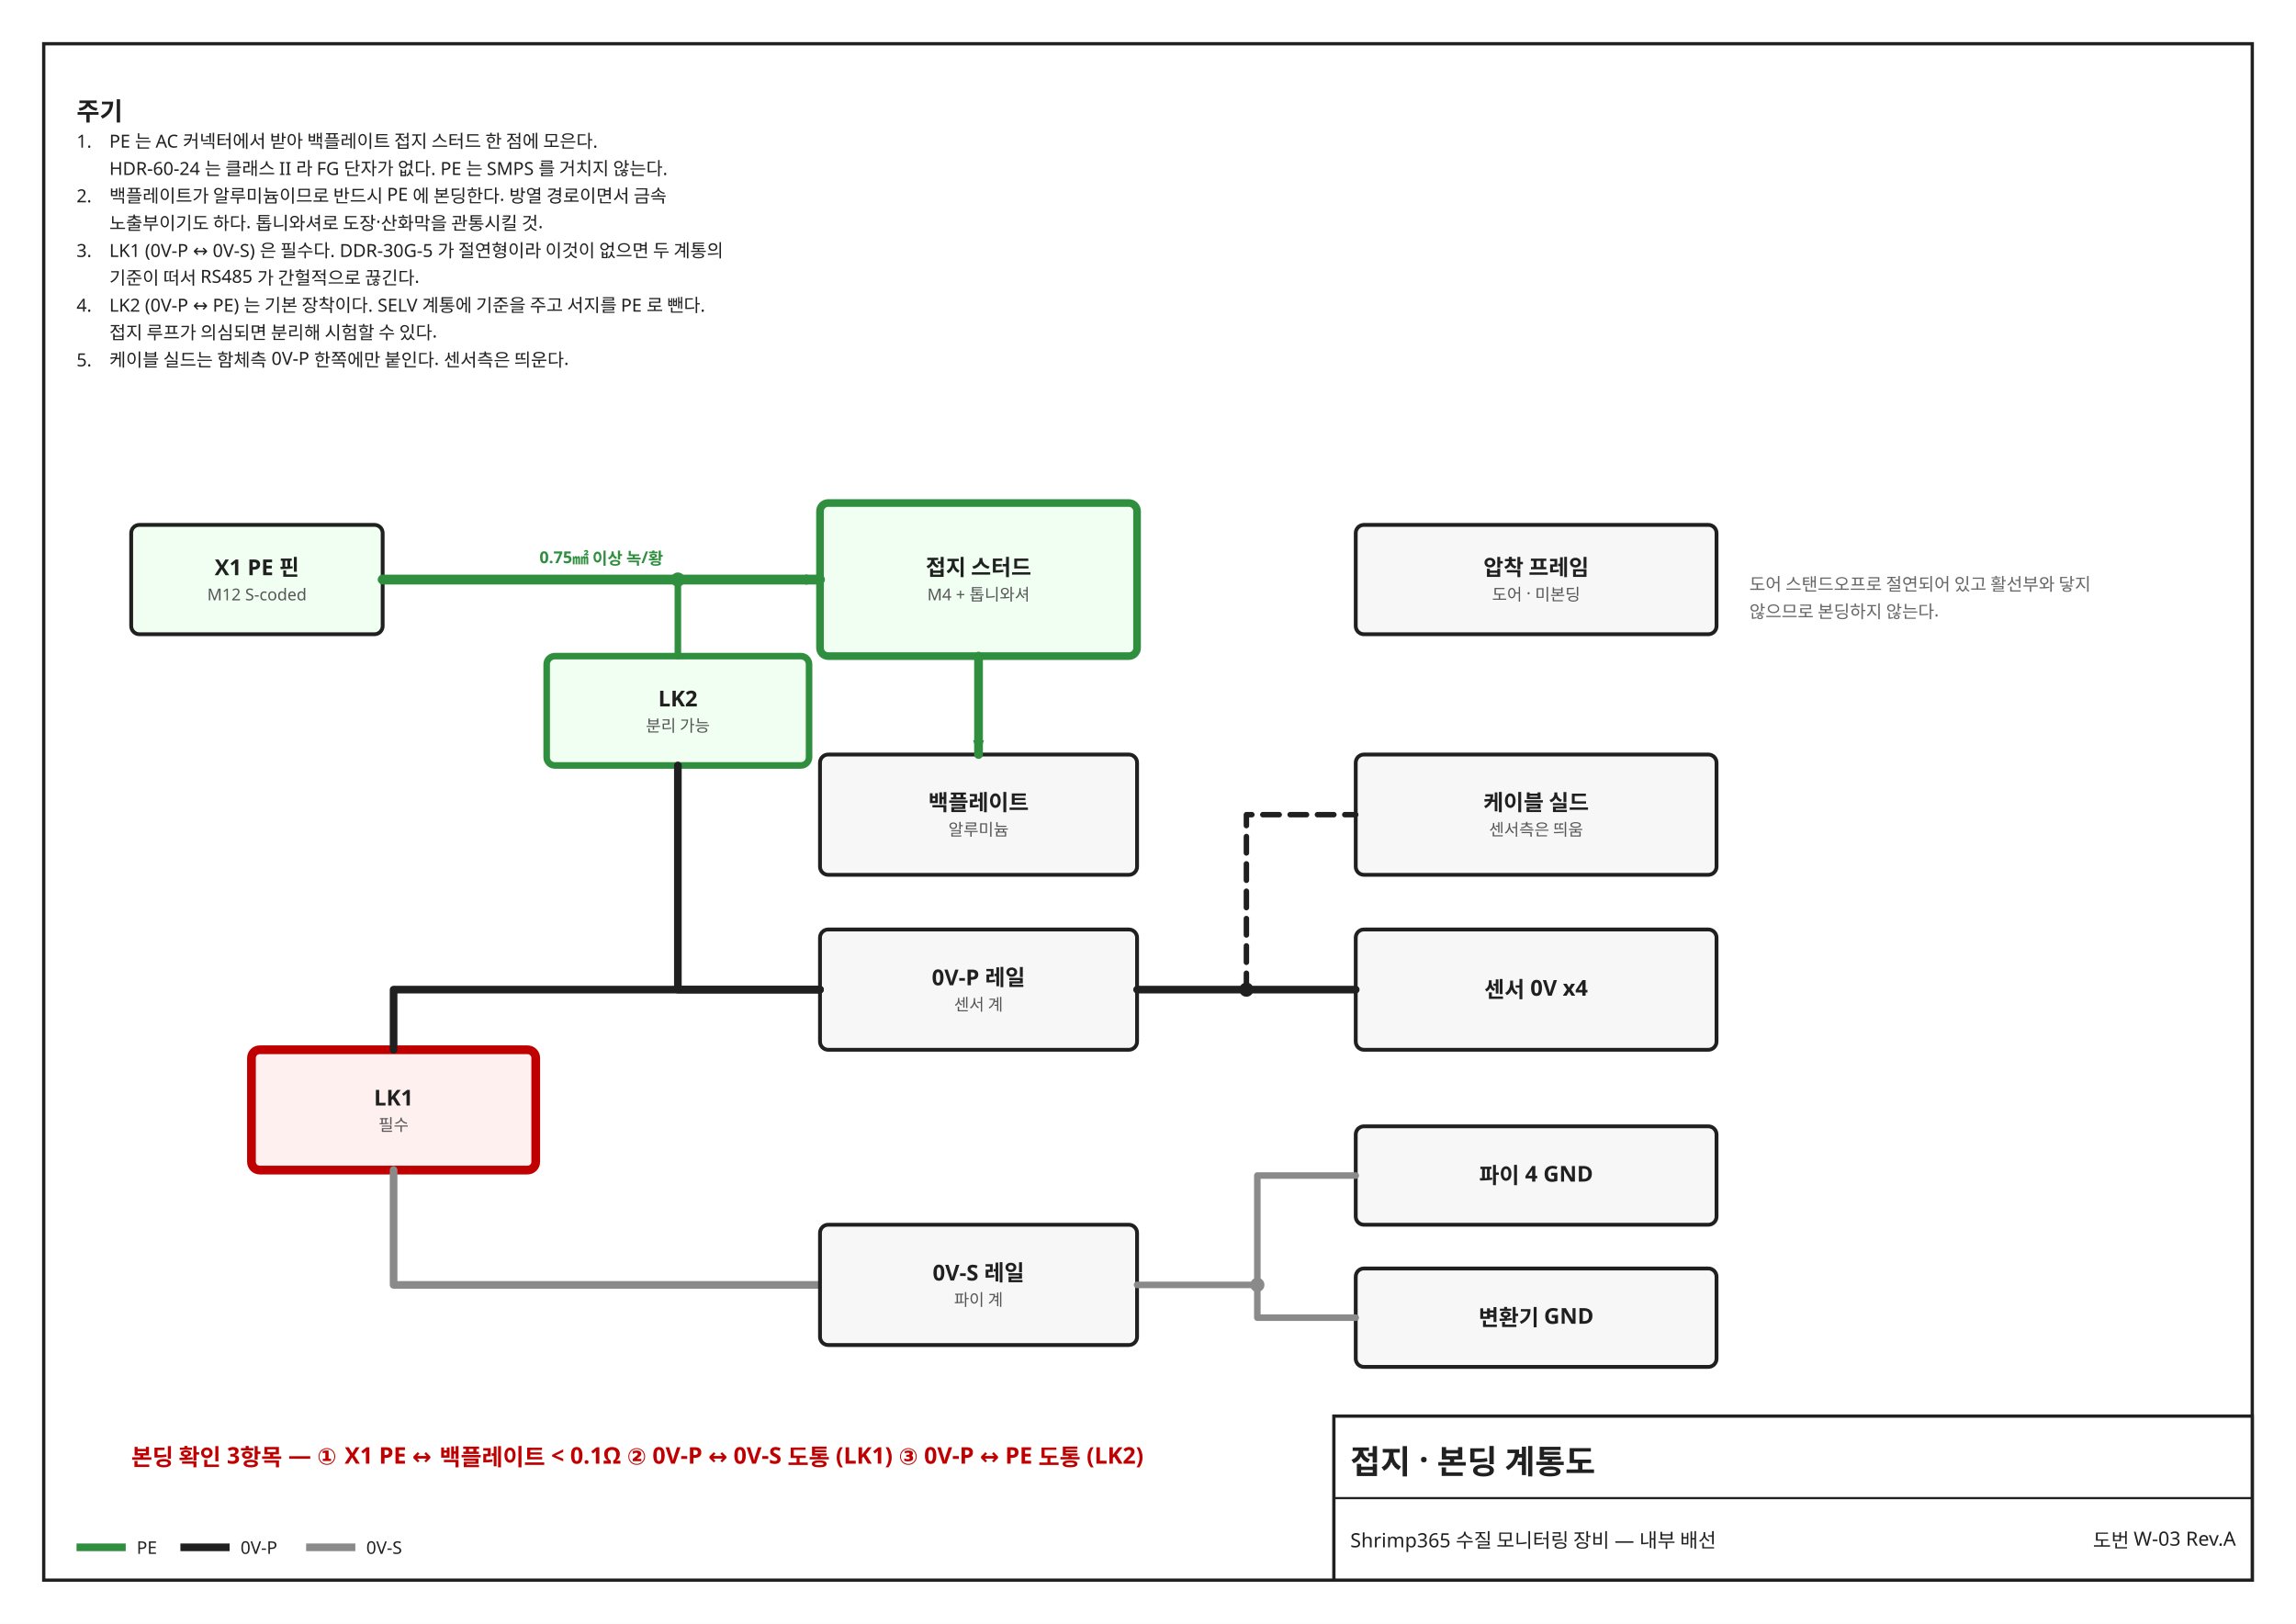
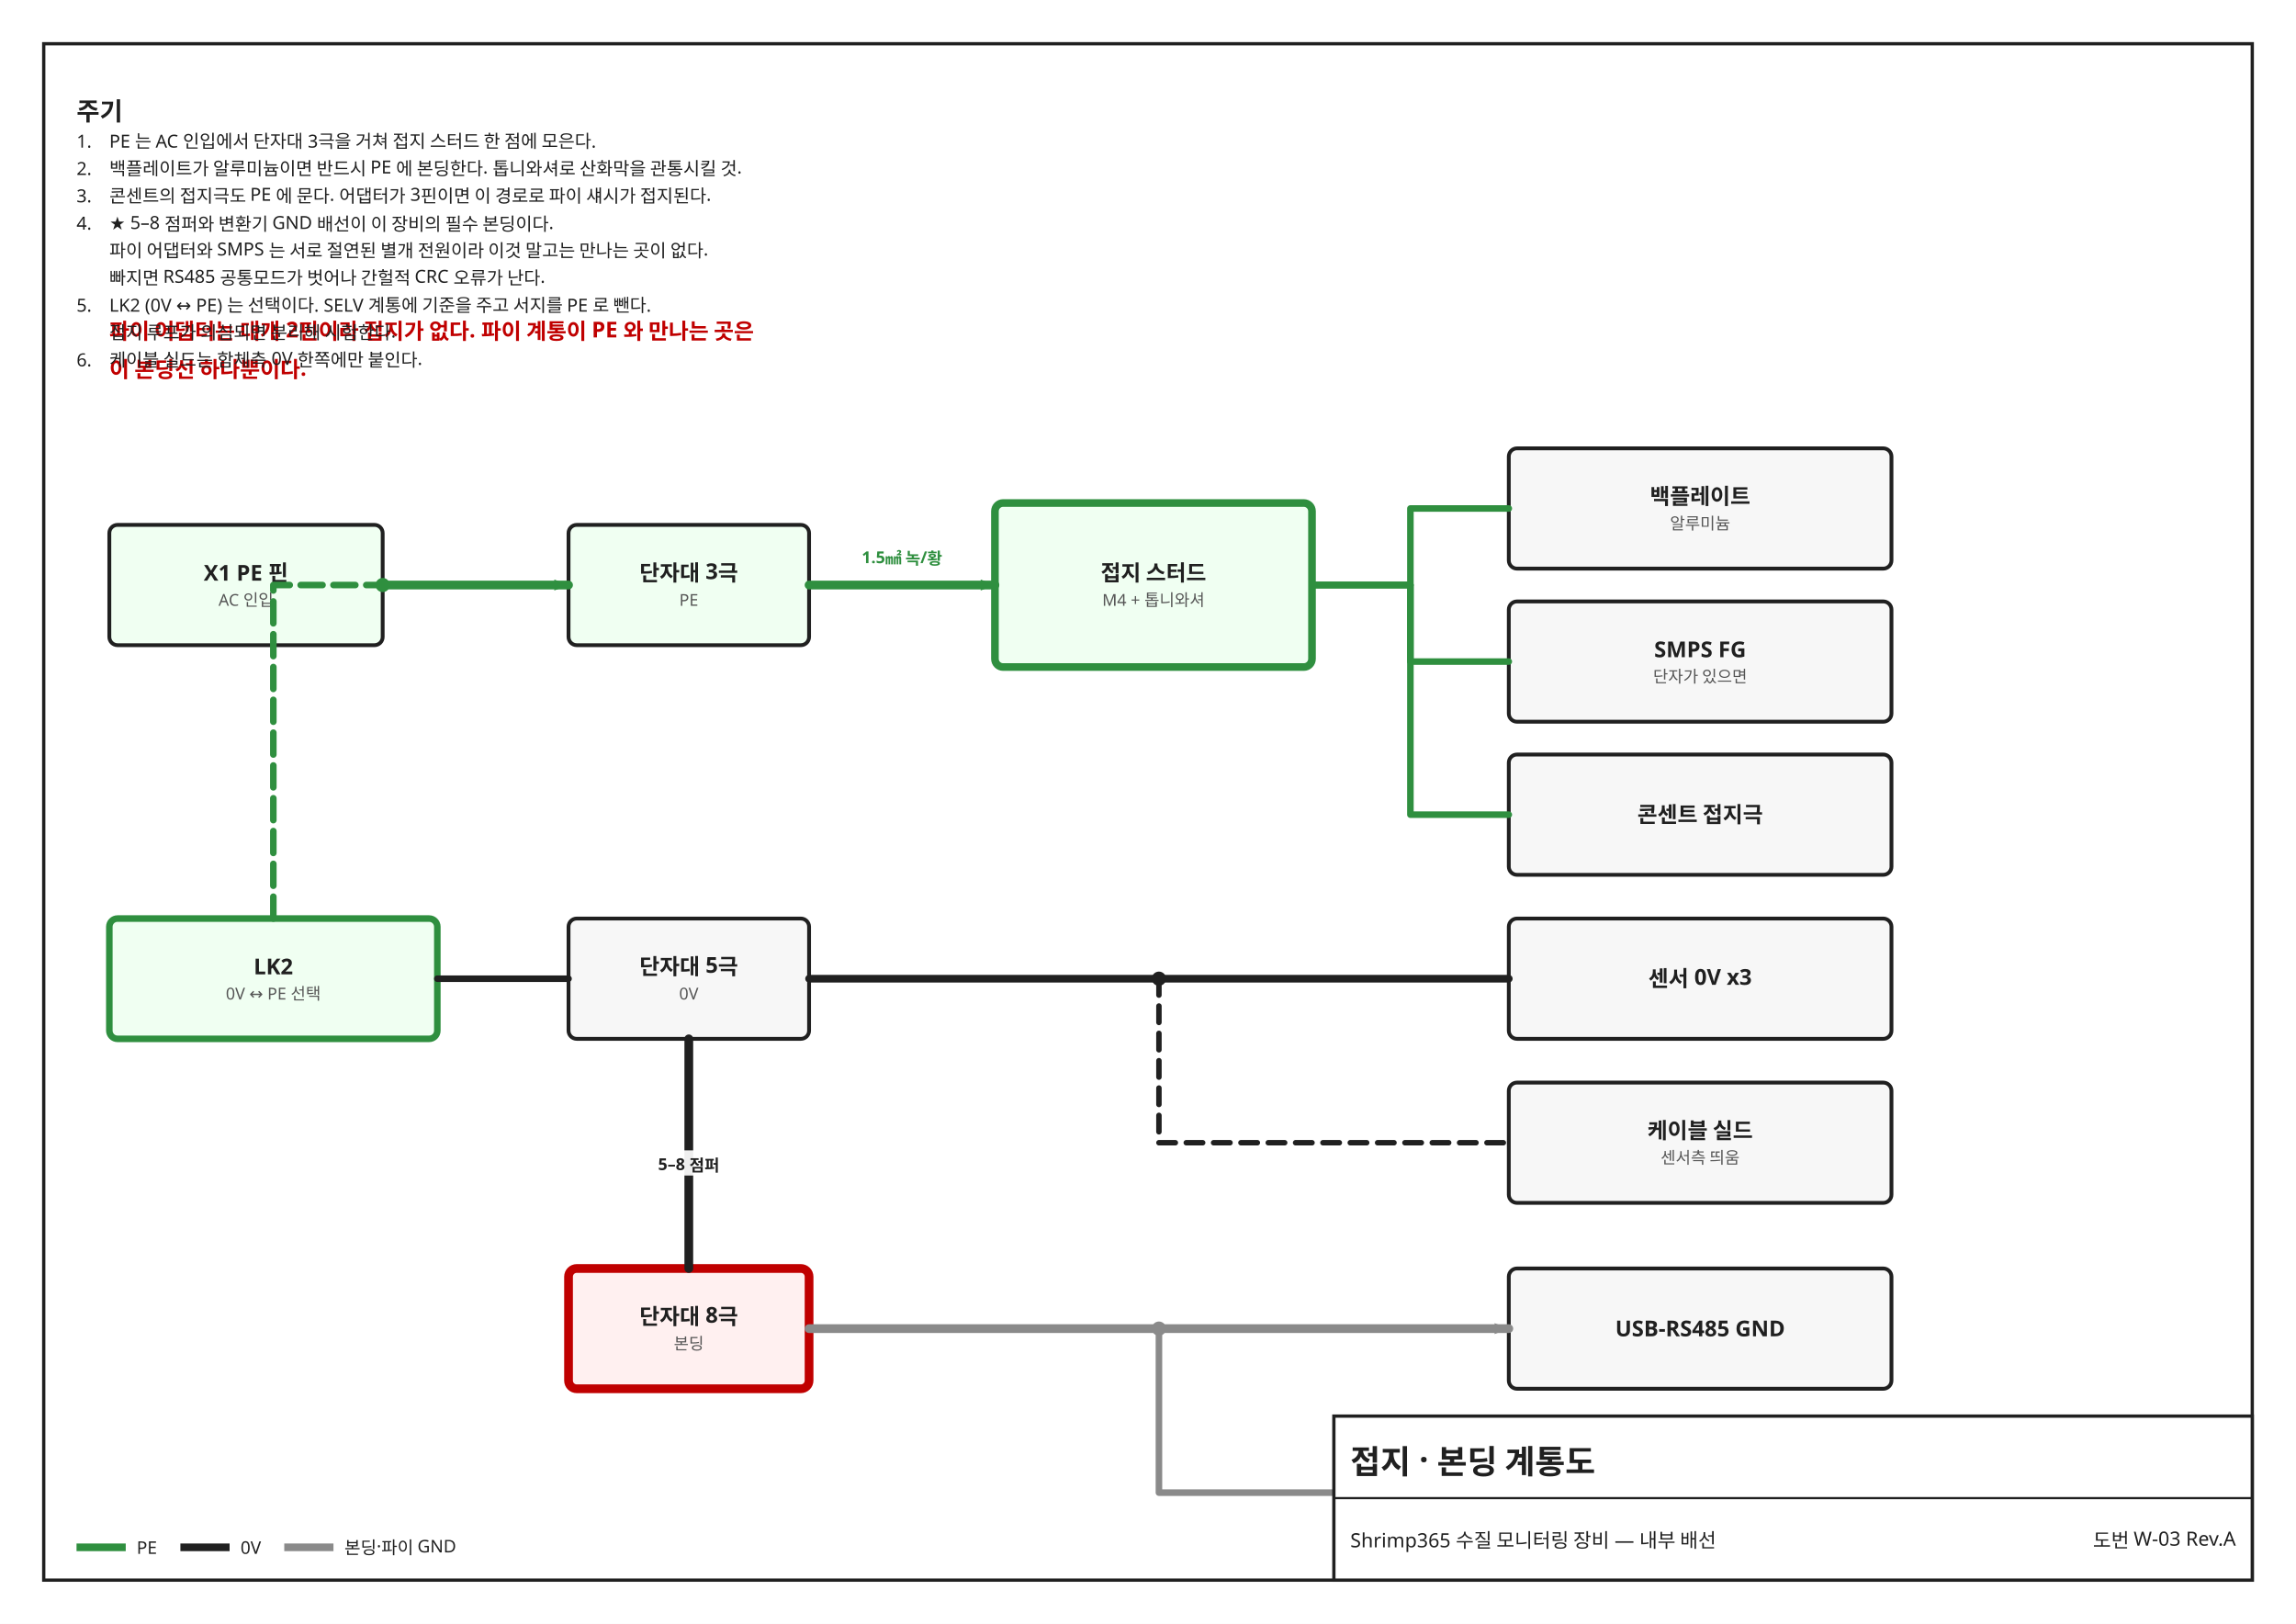
<svg xmlns="http://www.w3.org/2000/svg" width="420mm" height="297mm" viewBox="0 0 420 297">
  <rect x="0" y="0" width="420" height="297" fill="#ffffff" />
  <rect x="8" y="8" width="404" height="281" fill="none" stroke="#202020" stroke-width="0.6" />
-   <rect x="24.00" y="96.00" width="46.00" height="20.00" fill="#f0fff2" stroke="#202020" stroke-width="0.70" rx="1.5" />
-   <text x="47.00" y="105.20" font-family="sans-serif" font-size="4.00" text-anchor="middle" fill="#202020" font-weight="bold">X1 PE 핀</text>
-   <text x="47.00" y="109.80" font-family="sans-serif" font-size="3.00" text-anchor="middle" fill="#555" font-weight="normal">M12 S-coded</text>
-   <rect x="150.00" y="92.00" width="58.00" height="28.00" fill="#f0fff2" stroke="#2f8f3f" stroke-width="1.40" rx="1.5" />
-   <text x="179.00" y="105.20" font-family="sans-serif" font-size="4.00" text-anchor="middle" fill="#202020" font-weight="bold">접지 스터드</text>
-   <text x="179.00" y="109.80" font-family="sans-serif" font-size="3.00" text-anchor="middle" fill="#555" font-weight="normal">M4 + 톱니와셔</text>
-   <path d="M 70.00 106.00 L 150.00 106.00" fill="none" stroke="#2f8f3f" stroke-width="1.80" stroke-linejoin="round" stroke-linecap="round" />
-   <polygon points="150.00,106.00 147.40,107.00 147.40,105.00" fill="#2f8f3f" />
-   <rect x="96.40" y="99.40" width="27.20" height="4.6" fill="#ffffff" opacity="0.92" />
-   <text x="110.00" y="103.00" font-family="sans-serif" font-size="3.00" text-anchor="middle" fill="#2f8f3f" font-weight="bold">0.75㎟ 이상 녹/황</text>
-   <rect x="248.00" y="96.00" width="66.00" height="20.00" fill="#f7f7f7" stroke="#202020" stroke-width="0.70" rx="1.5" />
-   <text x="281.00" y="105.20" font-family="sans-serif" font-size="4.00" text-anchor="middle" fill="#202020" font-weight="bold">압착 프레임</text>
-   <text x="281.00" y="109.80" font-family="sans-serif" font-size="3.00" text-anchor="middle" fill="#555" font-weight="normal">도어 · 미본딩</text>
-   <text x="320.00" y="108.00" font-family="sans-serif" font-size="3.20" text-anchor="start" fill="#666" font-weight="normal">도어 스탠드오프로 절연되어 있고 활선부와 닿지</text>
-   <text x="320.00" y="113.00" font-family="sans-serif" font-size="3.20" text-anchor="start" fill="#666" font-weight="normal">않으므로 본딩하지 않는다.</text>
-   <rect x="150.00" y="138.00" width="58.00" height="22.00" fill="#f7f7f7" stroke="#202020" stroke-width="0.70" rx="1.5" />
-   <text x="179.00" y="148.20" font-family="sans-serif" font-size="4.00" text-anchor="middle" fill="#202020" font-weight="bold">백플레이트</text>
-   <text x="179.00" y="152.80" font-family="sans-serif" font-size="3.00" text-anchor="middle" fill="#555" font-weight="normal">알루미늄</text>
-   <path d="M 179.00 120.00 L 179.00 138.00" fill="none" stroke="#2f8f3f" stroke-width="1.60" stroke-linejoin="round" stroke-linecap="round" />
-   <polygon points="179.00,138.00 178.00,135.40 180.00,135.40" fill="#2f8f3f" />
-   <rect x="248.00" y="138.00" width="66.00" height="22.00" fill="#f7f7f7" stroke="#202020" stroke-width="0.70" rx="1.5" />
-   <text x="281.00" y="148.20" font-family="sans-serif" font-size="4.00" text-anchor="middle" fill="#202020" font-weight="bold">케이블 실드</text>
-   <text x="281.00" y="152.80" font-family="sans-serif" font-size="3.00" text-anchor="middle" fill="#555" font-weight="normal">센서측은 띄움</text>
-   <rect x="100.00" y="120.00" width="48.00" height="20.00" fill="#f0fff2" stroke="#2f8f3f" stroke-width="1.20" rx="1.5" />
-   <text x="124.00" y="129.20" font-family="sans-serif" font-size="4.00" text-anchor="middle" fill="#202020" font-weight="bold">LK2</text>
-   <text x="124.00" y="133.80" font-family="sans-serif" font-size="3.00" text-anchor="middle" fill="#555" font-weight="normal">분리 가능</text>
-   <path d="M 124.00 120.00 L 124.00 106.00" fill="none" stroke="#2f8f3f" stroke-width="1.20" stroke-linejoin="round" stroke-linecap="round" />
-   <circle cx="124.00" cy="106.00" r="1.30" fill="#2f8f3f" />
-   <rect x="150.00" y="170.00" width="58.00" height="22.00" fill="#f7f7f7" stroke="#202020" stroke-width="0.70" rx="1.5" />
-   <text x="179.00" y="180.20" font-family="sans-serif" font-size="4.00" text-anchor="middle" fill="#202020" font-weight="bold">0V-P 레일</text>
-   <text x="179.00" y="184.80" font-family="sans-serif" font-size="3.00" text-anchor="middle" fill="#555" font-weight="normal">센서 계</text>
-   <path d="M 124.00 140.00 L 124.00 181.00 L 150.00 181.00" fill="none" stroke="#202020" stroke-width="1.40" stroke-linejoin="round" stroke-linecap="round" />
-   <rect x="248.00" y="170.00" width="66.00" height="22.00" fill="#f7f7f7" stroke="#202020" stroke-width="0.70" rx="1.5" />
-   <text x="281.00" y="182.40" font-family="sans-serif" font-size="4.00" text-anchor="middle" fill="#202020" font-weight="bold">센서 0V x4</text>
-   <path d="M 208.00 181.00 L 248.00 181.00" fill="none" stroke="#202020" stroke-width="1.40" stroke-linejoin="round" stroke-linecap="round" />
-   <path d="M 228.00 181.00 L 228.00 149.00 L 248.00 149.00" fill="none" stroke="#202020" stroke-width="1.00" stroke-linejoin="round" stroke-linecap="round" stroke-dasharray="3,2" />
-   <circle cx="228.00" cy="181.00" r="1.30" fill="#202020" />
-   <rect x="46.00" y="192.00" width="52.00" height="22.00" fill="#fff0f0" stroke="#c00000" stroke-width="1.60" rx="1.5" />
-   <text x="72.00" y="202.20" font-family="sans-serif" font-size="4.00" text-anchor="middle" fill="#202020" font-weight="bold">LK1</text>
-   <text x="72.00" y="206.80" font-family="sans-serif" font-size="3.00" text-anchor="middle" fill="#555" font-weight="normal">필수</text>
-   <path d="M 150.00 181.00 L 72.00 181.00 L 72.00 192.00" fill="none" stroke="#202020" stroke-width="1.40" stroke-linejoin="round" stroke-linecap="round" />
-   <path d="M 72.00 214.00 L 72.00 235.00 L 150.00 235.00" fill="none" stroke="#8a8a8a" stroke-width="1.40" stroke-linejoin="round" stroke-linecap="round" />
-   <rect x="150.00" y="224.00" width="58.00" height="22.00" fill="#f7f7f7" stroke="#202020" stroke-width="0.70" rx="1.5" />
-   <text x="179.00" y="234.20" font-family="sans-serif" font-size="4.00" text-anchor="middle" fill="#202020" font-weight="bold">0V-S 레일</text>
-   <text x="179.00" y="238.80" font-family="sans-serif" font-size="3.00" text-anchor="middle" fill="#555" font-weight="normal">파이 계</text>
-   <rect x="248.00" y="206.00" width="66.00" height="18.00" fill="#f7f7f7" stroke="#202020" stroke-width="0.70" rx="1.5" />
-   <text x="281.00" y="216.40" font-family="sans-serif" font-size="4.00" text-anchor="middle" fill="#202020" font-weight="bold">파이 4 GND</text>
-   <rect x="248.00" y="232.00" width="66.00" height="18.00" fill="#f7f7f7" stroke="#202020" stroke-width="0.70" rx="1.5" />
-   <text x="281.00" y="242.40" font-family="sans-serif" font-size="4.00" text-anchor="middle" fill="#202020" font-weight="bold">변환기 GND</text>
-   <path d="M 208.00 235.00 L 230.00 235.00 L 230.00 215.00 L 248.00 215.00" fill="none" stroke="#8a8a8a" stroke-width="1.20" stroke-linejoin="round" stroke-linecap="round" />
-   <path d="M 230.00 235.00 L 230.00 241.00 L 248.00 241.00" fill="none" stroke="#8a8a8a" stroke-width="1.20" stroke-linejoin="round" stroke-linecap="round" />
-   <circle cx="230.00" cy="235.00" r="1.30" fill="#8a8a8a" />
-   <text x="24.00" y="268.00" font-family="sans-serif" font-size="4.20" text-anchor="start" fill="#c00000" font-weight="bold">본딩 확인 3항목 — ① X1 PE ↔ 백플레이트 &lt; 0.1Ω   ② 0V-P ↔ 0V-S 도통 (LK1)   ③ 0V-P ↔ PE 도통 (LK2)</text>
+   <rect x="20.00" y="96.00" width="50.00" height="22.00" fill="#f0fff2" stroke="#202020" stroke-width="0.70" rx="1.5" />
+   <text x="45.00" y="106.20" font-family="sans-serif" font-size="4.00" text-anchor="middle" fill="#202020" font-weight="bold">X1 PE 핀</text>
+   <text x="45.00" y="110.80" font-family="sans-serif" font-size="3.00" text-anchor="middle" fill="#555" font-weight="normal">AC 인입</text>
+   <rect x="104.00" y="96.00" width="44.00" height="22.00" fill="#f0fff2" stroke="#202020" stroke-width="0.70" rx="1.5" />
+   <text x="126.00" y="106.20" font-family="sans-serif" font-size="4.00" text-anchor="middle" fill="#202020" font-weight="bold">단자대 3극</text>
+   <text x="126.00" y="110.80" font-family="sans-serif" font-size="3.00" text-anchor="middle" fill="#555" font-weight="normal">PE</text>
+   <rect x="182.00" y="92.00" width="58.00" height="30.00" fill="#f0fff2" stroke="#2f8f3f" stroke-width="1.40" rx="1.5" />
+   <text x="211.00" y="106.20" font-family="sans-serif" font-size="4.00" text-anchor="middle" fill="#202020" font-weight="bold">접지 스터드</text>
+   <text x="211.00" y="110.80" font-family="sans-serif" font-size="3.00" text-anchor="middle" fill="#555" font-weight="normal">M4 + 톱니와셔</text>
+   <path d="M 70.00 107.00 L 104.00 107.00" fill="none" stroke="#2f8f3f" stroke-width="1.60" stroke-linejoin="round" stroke-linecap="round" />
+   <polygon points="104.00,107.00 101.40,108.00 101.40,106.00" fill="#2f8f3f" />
+   <path d="M 148.00 107.00 L 182.00 107.00" fill="none" stroke="#2f8f3f" stroke-width="1.60" stroke-linejoin="round" stroke-linecap="round" />
+   <polygon points="182.00,107.00 179.40,108.00 179.40,106.00" fill="#2f8f3f" />
+   <rect x="155.60" y="99.40" width="18.80" height="4.6" fill="#ffffff" opacity="0.92" />
+   <text x="165.00" y="103.00" font-family="sans-serif" font-size="3.00" text-anchor="middle" fill="#2f8f3f" font-weight="bold">1.5㎟ 녹/황</text>
+   <rect x="276.00" y="82.00" width="70.00" height="22.00" fill="#f7f7f7" stroke="#202020" stroke-width="0.70" rx="1.5" />
+   <text x="311.00" y="92.20" font-family="sans-serif" font-size="4.00" text-anchor="middle" fill="#202020" font-weight="bold">백플레이트</text>
+   <text x="311.00" y="96.80" font-family="sans-serif" font-size="3.00" text-anchor="middle" fill="#555" font-weight="normal">알루미늄</text>
+   <path d="M 240.00 107.00 L 258.00 107.00 L 258.00 93.00 L 276.00 93.00" fill="none" stroke="#2f8f3f" stroke-width="1.20" stroke-linejoin="round" stroke-linecap="round" />
+   <rect x="276.00" y="110.00" width="70.00" height="22.00" fill="#f7f7f7" stroke="#202020" stroke-width="0.70" rx="1.5" />
+   <text x="311.00" y="120.20" font-family="sans-serif" font-size="4.00" text-anchor="middle" fill="#202020" font-weight="bold">SMPS FG</text>
+   <text x="311.00" y="124.80" font-family="sans-serif" font-size="3.00" text-anchor="middle" fill="#555" font-weight="normal">단자가 있으면</text>
+   <path d="M 240.00 107.00 L 258.00 107.00 L 258.00 121.00 L 276.00 121.00" fill="none" stroke="#2f8f3f" stroke-width="1.20" stroke-linejoin="round" stroke-linecap="round" />
+   <rect x="276.00" y="138.00" width="70.00" height="22.00" fill="#f7f7f7" stroke="#202020" stroke-width="0.70" rx="1.5" />
+   <text x="311.00" y="150.40" font-family="sans-serif" font-size="4.00" text-anchor="middle" fill="#202020" font-weight="bold">콘센트 접지극</text>
+   <path d="M 240.00 107.00 L 258.00 107.00 L 258.00 149.00 L 276.00 149.00" fill="none" stroke="#2f8f3f" stroke-width="1.20" stroke-linejoin="round" stroke-linecap="round" />
+   <rect x="104.00" y="168.00" width="44.00" height="22.00" fill="#f7f7f7" stroke="#202020" stroke-width="0.70" rx="1.5" />
+   <text x="126.00" y="178.20" font-family="sans-serif" font-size="4.00" text-anchor="middle" fill="#202020" font-weight="bold">단자대 5극</text>
+   <text x="126.00" y="182.80" font-family="sans-serif" font-size="3.00" text-anchor="middle" fill="#555" font-weight="normal">0V</text>
+   <rect x="276.00" y="168.00" width="70.00" height="22.00" fill="#f7f7f7" stroke="#202020" stroke-width="0.70" rx="1.5" />
+   <text x="311.00" y="180.40" font-family="sans-serif" font-size="4.00" text-anchor="middle" fill="#202020" font-weight="bold">센서 0V x3</text>
+   <rect x="276.00" y="198.00" width="70.00" height="22.00" fill="#f7f7f7" stroke="#202020" stroke-width="0.70" rx="1.5" />
+   <text x="311.00" y="208.20" font-family="sans-serif" font-size="4.00" text-anchor="middle" fill="#202020" font-weight="bold">케이블 실드</text>
+   <text x="311.00" y="212.80" font-family="sans-serif" font-size="3.00" text-anchor="middle" fill="#555" font-weight="normal">센서측 띄움</text>
+   <path d="M 148.00 179.00 L 276.00 179.00" fill="none" stroke="#202020" stroke-width="1.40" stroke-linejoin="round" stroke-linecap="round" />
+   <path d="M 212.00 179.00 L 212.00 209.00 L 276.00 209.00" fill="none" stroke="#202020" stroke-width="1.00" stroke-linejoin="round" stroke-linecap="round" stroke-dasharray="3,2" />
+   <circle cx="212.00" cy="179.00" r="1.30" fill="#202020" />
+   <rect x="104.00" y="232.00" width="44.00" height="22.00" fill="#fff0f0" stroke="#c00000" stroke-width="1.60" rx="1.5" />
+   <text x="126.00" y="242.20" font-family="sans-serif" font-size="4.00" text-anchor="middle" fill="#202020" font-weight="bold">단자대 8극</text>
+   <text x="126.00" y="246.80" font-family="sans-serif" font-size="3.00" text-anchor="middle" fill="#555" font-weight="normal">본딩</text>
+   <path d="M 126.00 190.00 L 126.00 232.00" fill="none" stroke="#202020" stroke-width="1.60" stroke-linejoin="round" stroke-linecap="round" />
+   <rect x="118.70" y="210.40" width="14.60" height="4.6" fill="#ffffff" opacity="0.92" />
+   <text x="126.00" y="214.00" font-family="sans-serif" font-size="3.00" text-anchor="middle" fill="#202020" font-weight="bold">5–8 점퍼</text>
+   <rect x="276.00" y="232.00" width="70.00" height="22.00" fill="#f7f7f7" stroke="#202020" stroke-width="0.70" rx="1.5" />
+   <text x="311.00" y="244.40" font-family="sans-serif" font-size="4.00" text-anchor="middle" fill="#202020" font-weight="bold">USB-RS485 GND</text>
+   <rect x="276.00" y="262.00" width="70.00" height="22.00" fill="#f0f4ff" stroke="#202020" stroke-width="0.70" rx="1.5" />
+   <text x="311.00" y="272.20" font-family="sans-serif" font-size="4.00" text-anchor="middle" fill="#202020" font-weight="bold">파이 4 GND</text>
+   <text x="311.00" y="276.80" font-family="sans-serif" font-size="3.00" text-anchor="middle" fill="#555" font-weight="normal">어댑터 계통</text>
+   <path d="M 148.00 243.00 L 276.00 243.00" fill="none" stroke="#8a8a8a" stroke-width="1.60" stroke-linejoin="round" stroke-linecap="round" />
+   <polygon points="276.00,243.00 273.40,244.00 273.40,242.00" fill="#8a8a8a" />
+   <path d="M 212.00 243.00 L 212.00 273.00 L 276.00 273.00" fill="none" stroke="#8a8a8a" stroke-width="1.20" stroke-linejoin="round" stroke-linecap="round" />
+   <circle cx="212.00" cy="243.00" r="1.30" fill="#8a8a8a" />
+   <rect x="20.00" y="168.00" width="60.00" height="22.00" fill="#f0fff2" stroke="#2f8f3f" stroke-width="1.20" rx="1.5" />
+   <text x="50.00" y="178.20" font-family="sans-serif" font-size="4.00" text-anchor="middle" fill="#202020" font-weight="bold">LK2</text>
+   <text x="50.00" y="182.80" font-family="sans-serif" font-size="3.00" text-anchor="middle" fill="#555" font-weight="normal">0V ↔ PE 선택</text>
+   <path d="M 80.00 179.00 L 104.00 179.00" fill="none" stroke="#202020" stroke-width="1.20" stroke-linejoin="round" stroke-linecap="round" />
+   <path d="M 50.00 168.00 L 50.00 107.00 L 70.00 107.00" fill="none" stroke="#2f8f3f" stroke-width="1.20" stroke-linejoin="round" stroke-linecap="round" stroke-dasharray="4,2" />
+   <circle cx="70.00" cy="107.00" r="1.30" fill="#2f8f3f" />
+   <text x="20.00" y="62.00" font-family="sans-serif" font-size="4.00" text-anchor="start" fill="#c00000" font-weight="bold">파이 어댑터는 대개 2핀이라 접지가 없다. 파이 계통이 PE 와 만나는 곳은</text>
+   <text x="20.00" y="69.00" font-family="sans-serif" font-size="4.00" text-anchor="start" fill="#c00000" font-weight="bold">이 본딩선 하나뿐이다.</text>
  <rect x="244.00" y="259.00" width="168.00" height="30.00" fill="#fff" stroke="#202020" stroke-width="0.6" />
  <line x1="244.00" y1="274.00" x2="412.00" y2="274.00" stroke="#202020" stroke-width="0.4" />
  <text x="247.00" y="269.50" font-family="sans-serif" font-size="6.00" text-anchor="start" fill="#202020" font-weight="bold">접지 · 본딩 계통도</text>
  <text x="247.00" y="283.00" font-family="sans-serif" font-size="3.60" text-anchor="start" fill="#202020" font-weight="normal">Shrimp365 수질 모니터링 장비 — 내부 배선</text>
  <text x="409.00" y="283.00" font-family="sans-serif" font-size="3.60" text-anchor="end" fill="#202020" font-weight="normal">도번 W-03   Rev.A</text>
  <text x="14.00" y="22.00" font-family="sans-serif" font-size="4.60" text-anchor="start" fill="#202020" font-weight="bold">주기</text>
  <text x="14.00" y="27.00" font-family="sans-serif" font-size="3.30" text-anchor="start" fill="#202020" font-weight="normal">1.</text>
-   <text x="20.00" y="27.00" font-family="sans-serif" font-size="3.30" text-anchor="start" fill="#202020" font-weight="normal">PE 는 AC 커넥터에서 받아 백플레이트 접지 스터드 한 점에 모은다.</text>
-   <text x="20.00" y="32.00" font-family="sans-serif" font-size="3.30" text-anchor="start" fill="#202020" font-weight="normal">HDR-60-24 는 클래스 II 라 FG 단자가 없다. PE 는 SMPS 를 거치지 않는다.</text>
-   <text x="14.00" y="37.00" font-family="sans-serif" font-size="3.30" text-anchor="start" fill="#202020" font-weight="normal">2.</text>
-   <text x="20.00" y="37.00" font-family="sans-serif" font-size="3.30" text-anchor="start" fill="#202020" font-weight="normal">백플레이트가 알루미늄이므로 반드시 PE 에 본딩한다. 방열 경로이면서 금속</text>
-   <text x="20.00" y="42.00" font-family="sans-serif" font-size="3.30" text-anchor="start" fill="#202020" font-weight="normal">노출부이기도 하다. 톱니와셔로 도장·산화막을 관통시킬 것.</text>
-   <text x="14.00" y="47.00" font-family="sans-serif" font-size="3.30" text-anchor="start" fill="#202020" font-weight="normal">3.</text>
-   <text x="20.00" y="47.00" font-family="sans-serif" font-size="3.30" text-anchor="start" fill="#202020" font-weight="normal">LK1 (0V-P ↔ 0V-S) 은 필수다. DDR-30G-5 가 절연형이라 이것이 없으면 두 계통의</text>
-   <text x="20.00" y="52.00" font-family="sans-serif" font-size="3.30" text-anchor="start" fill="#202020" font-weight="normal">기준이 떠서 RS485 가 간헐적으로 끊긴다.</text>
-   <text x="14.00" y="57.00" font-family="sans-serif" font-size="3.30" text-anchor="start" fill="#202020" font-weight="normal">4.</text>
-   <text x="20.00" y="57.00" font-family="sans-serif" font-size="3.30" text-anchor="start" fill="#202020" font-weight="normal">LK2 (0V-P ↔ PE) 는 기본 장착이다. SELV 계통에 기준을 주고 서지를 PE 로 뺀다.</text>
-   <text x="20.00" y="62.00" font-family="sans-serif" font-size="3.30" text-anchor="start" fill="#202020" font-weight="normal">접지 루프가 의심되면 분리해 시험할 수 있다.</text>
-   <text x="14.00" y="67.00" font-family="sans-serif" font-size="3.30" text-anchor="start" fill="#202020" font-weight="normal">5.</text>
-   <text x="20.00" y="67.00" font-family="sans-serif" font-size="3.30" text-anchor="start" fill="#202020" font-weight="normal">케이블 실드는 함체측 0V-P 한쪽에만 붙인다. 센서측은 띄운다.</text>
+   <text x="20.00" y="27.00" font-family="sans-serif" font-size="3.30" text-anchor="start" fill="#202020" font-weight="normal">PE 는 AC 인입에서 단자대 3극을 거쳐 접지 스터드 한 점에 모은다.</text>
+   <text x="14.00" y="32.00" font-family="sans-serif" font-size="3.30" text-anchor="start" fill="#202020" font-weight="normal">2.</text>
+   <text x="20.00" y="32.00" font-family="sans-serif" font-size="3.30" text-anchor="start" fill="#202020" font-weight="normal">백플레이트가 알루미늄이면 반드시 PE 에 본딩한다. 톱니와셔로 산화막을 관통시킬 것.</text>
+   <text x="14.00" y="37.00" font-family="sans-serif" font-size="3.30" text-anchor="start" fill="#202020" font-weight="normal">3.</text>
+   <text x="20.00" y="37.00" font-family="sans-serif" font-size="3.30" text-anchor="start" fill="#202020" font-weight="normal">콘센트의 접지극도 PE 에 문다. 어댑터가 3핀이면 이 경로로 파이 섀시가 접지된다.</text>
+   <text x="14.00" y="42.00" font-family="sans-serif" font-size="3.30" text-anchor="start" fill="#202020" font-weight="normal">4.</text>
+   <text x="20.00" y="42.00" font-family="sans-serif" font-size="3.30" text-anchor="start" fill="#202020" font-weight="normal">★ 5–8 점퍼와 변환기 GND 배선이 이 장비의 필수 본딩이다.</text>
+   <text x="20.00" y="47.00" font-family="sans-serif" font-size="3.30" text-anchor="start" fill="#202020" font-weight="normal">파이 어댑터와 SMPS 는 서로 절연된 별개 전원이라 이것 말고는 만나는 곳이 없다.</text>
+   <text x="20.00" y="52.00" font-family="sans-serif" font-size="3.30" text-anchor="start" fill="#202020" font-weight="normal">빠지면 RS485 공통모드가 벗어나 간헐적 CRC 오류가 난다.</text>
+   <text x="14.00" y="57.00" font-family="sans-serif" font-size="3.30" text-anchor="start" fill="#202020" font-weight="normal">5.</text>
+   <text x="20.00" y="57.00" font-family="sans-serif" font-size="3.30" text-anchor="start" fill="#202020" font-weight="normal">LK2 (0V ↔ PE) 는 선택이다. SELV 계통에 기준을 주고 서지를 PE 로 뺀다.</text>
+   <text x="20.00" y="62.00" font-family="sans-serif" font-size="3.30" text-anchor="start" fill="#202020" font-weight="normal">접지 루프가 의심되면 분리해 시험한다.</text>
+   <text x="14.00" y="67.00" font-family="sans-serif" font-size="3.30" text-anchor="start" fill="#202020" font-weight="normal">6.</text>
+   <text x="20.00" y="67.00" font-family="sans-serif" font-size="3.30" text-anchor="start" fill="#202020" font-weight="normal">케이블 실드는 함체측 0V 한쪽에만 붙인다.</text>
  <line x1="14.00" y1="283.00" x2="23.00" y2="283.00" stroke="#2f8f3f" stroke-width="1.4" />
  <text x="25.00" y="284.20" font-family="sans-serif" font-size="3.20" text-anchor="start" fill="#202020" font-weight="normal">PE</text>
  <line x1="33.00" y1="283.00" x2="42.00" y2="283.00" stroke="#202020" stroke-width="1.4" />
-   <text x="44.00" y="284.20" font-family="sans-serif" font-size="3.20" text-anchor="start" fill="#202020" font-weight="normal">0V-P</text>
-   <line x1="56.00" y1="283.00" x2="65.00" y2="283.00" stroke="#8a8a8a" stroke-width="1.4" />
-   <text x="67.00" y="284.20" font-family="sans-serif" font-size="3.20" text-anchor="start" fill="#202020" font-weight="normal">0V-S</text>
+   <text x="44.00" y="284.20" font-family="sans-serif" font-size="3.20" text-anchor="start" fill="#202020" font-weight="normal">0V</text>
+   <line x1="52.00" y1="283.00" x2="61.00" y2="283.00" stroke="#8a8a8a" stroke-width="1.4" />
+   <text x="63.00" y="284.20" font-family="sans-serif" font-size="3.20" text-anchor="start" fill="#202020" font-weight="normal">본딩·파이 GND</text>
</svg>
